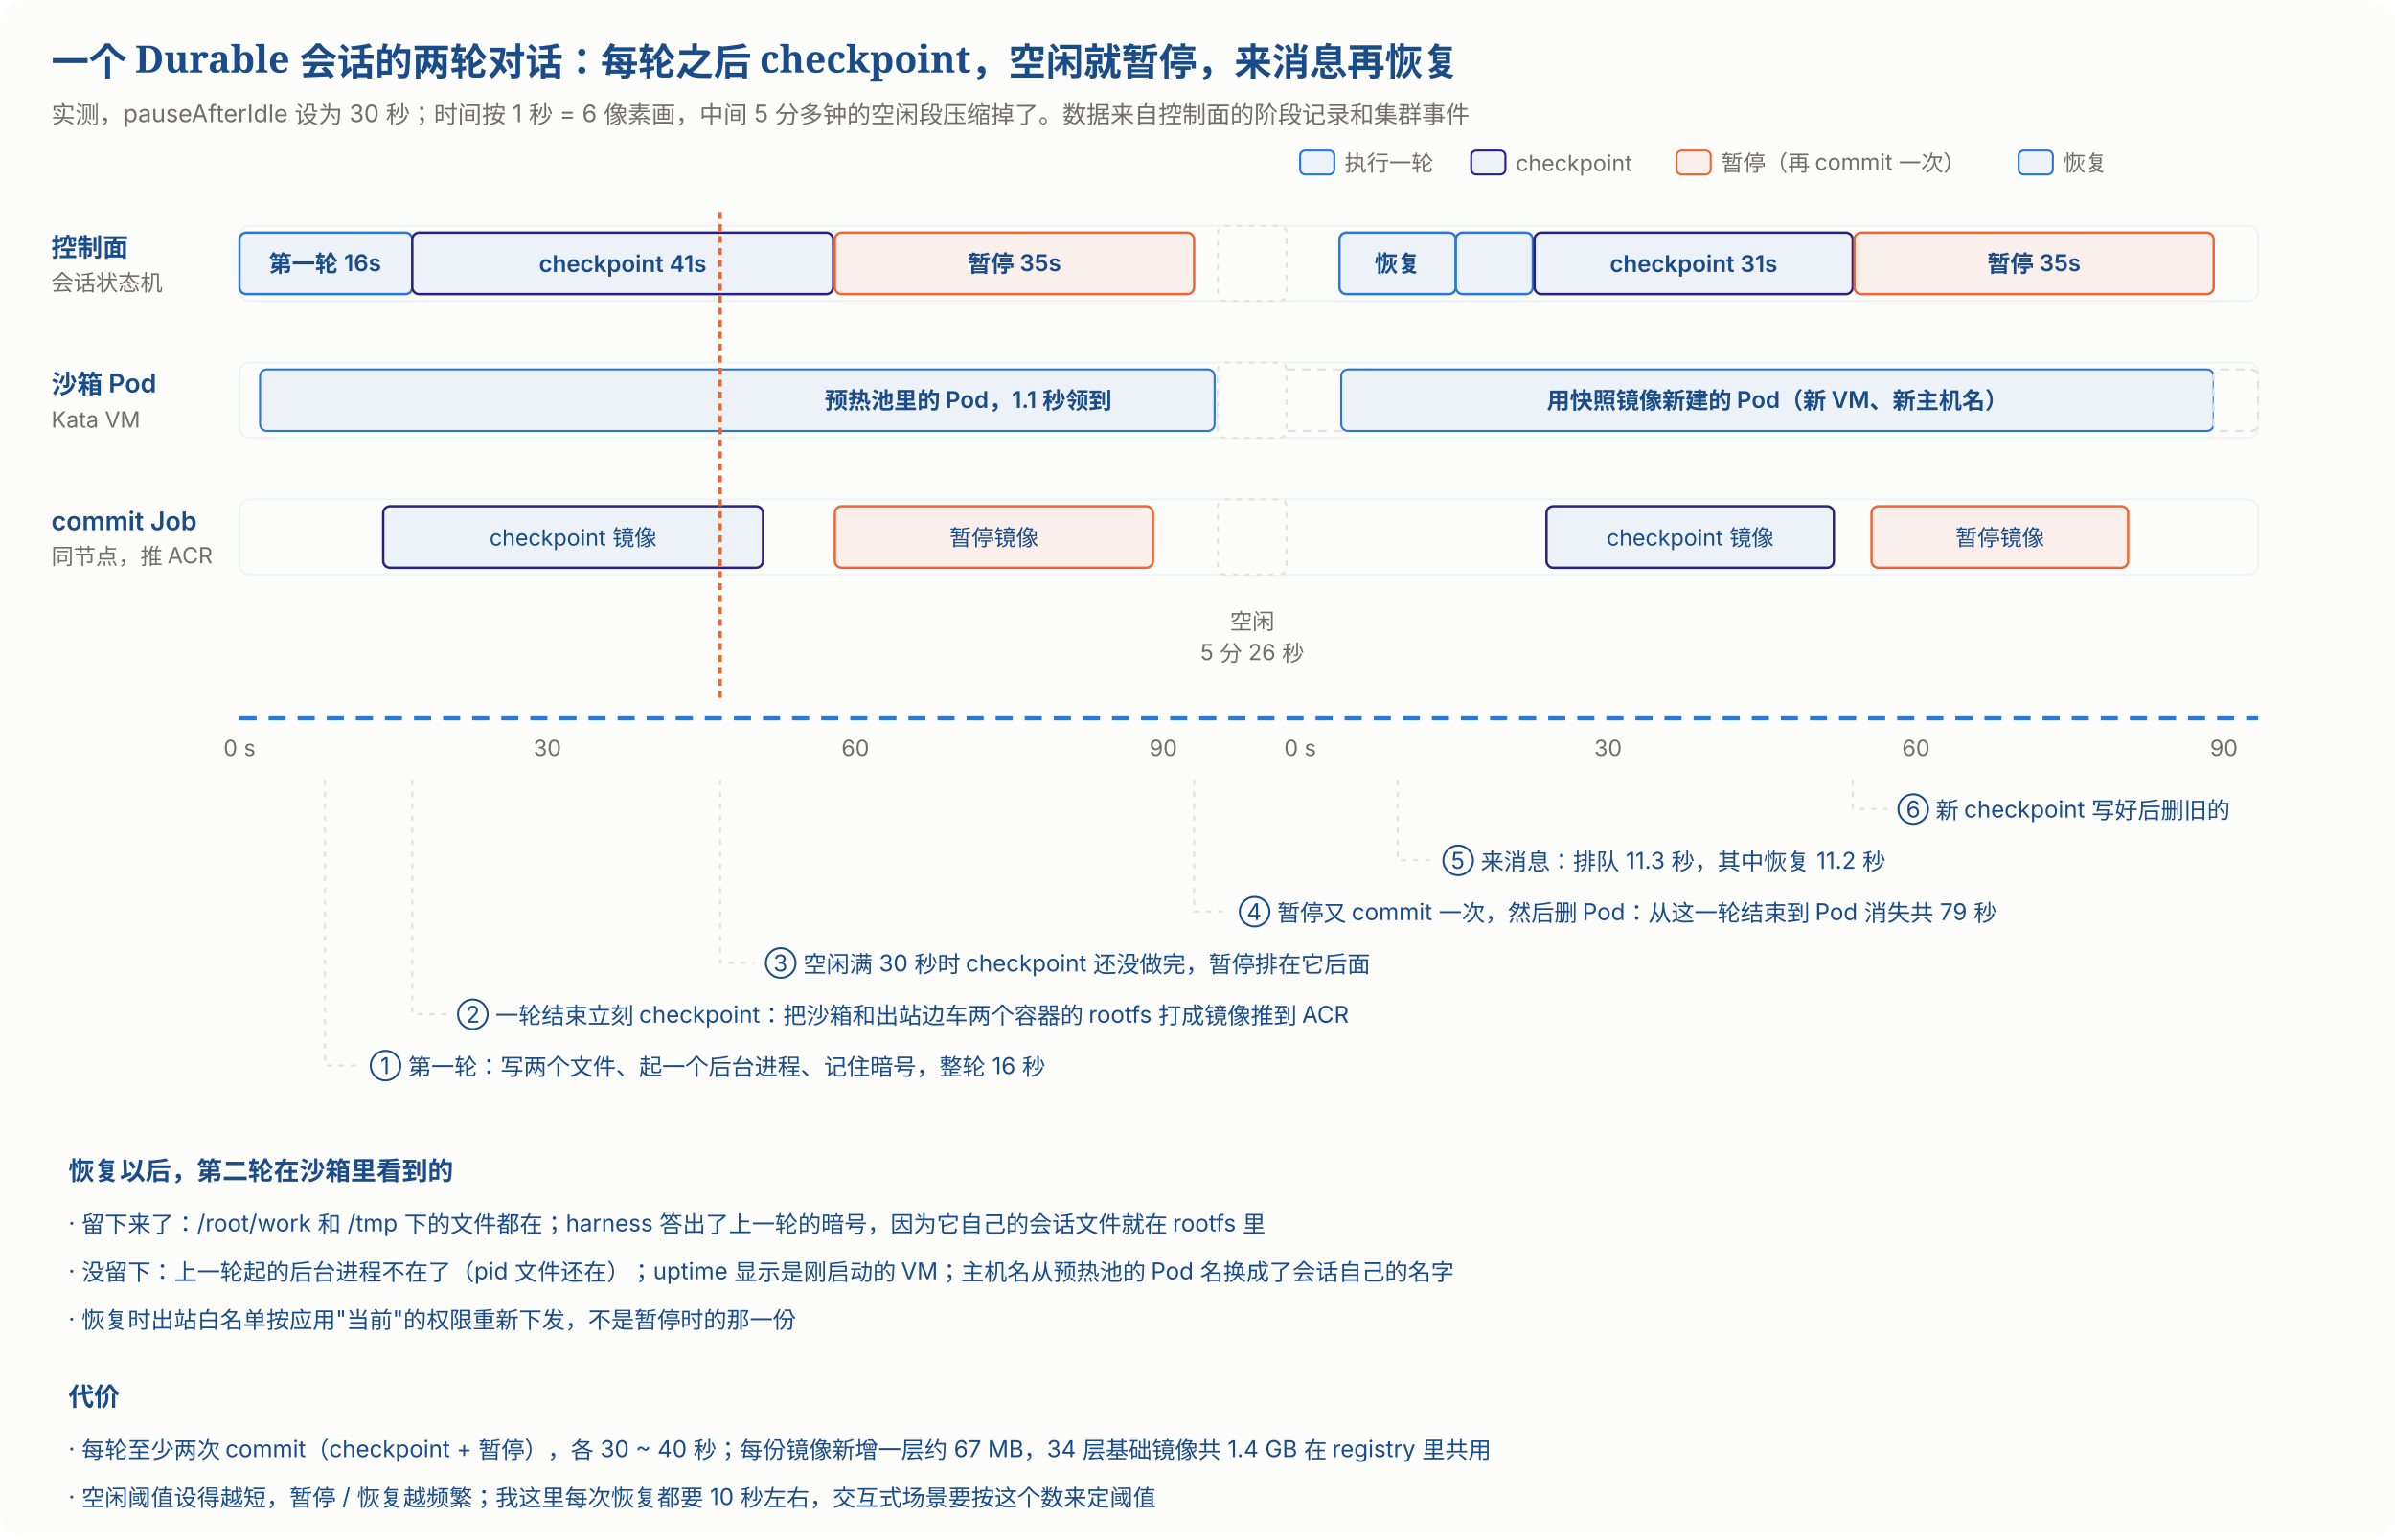
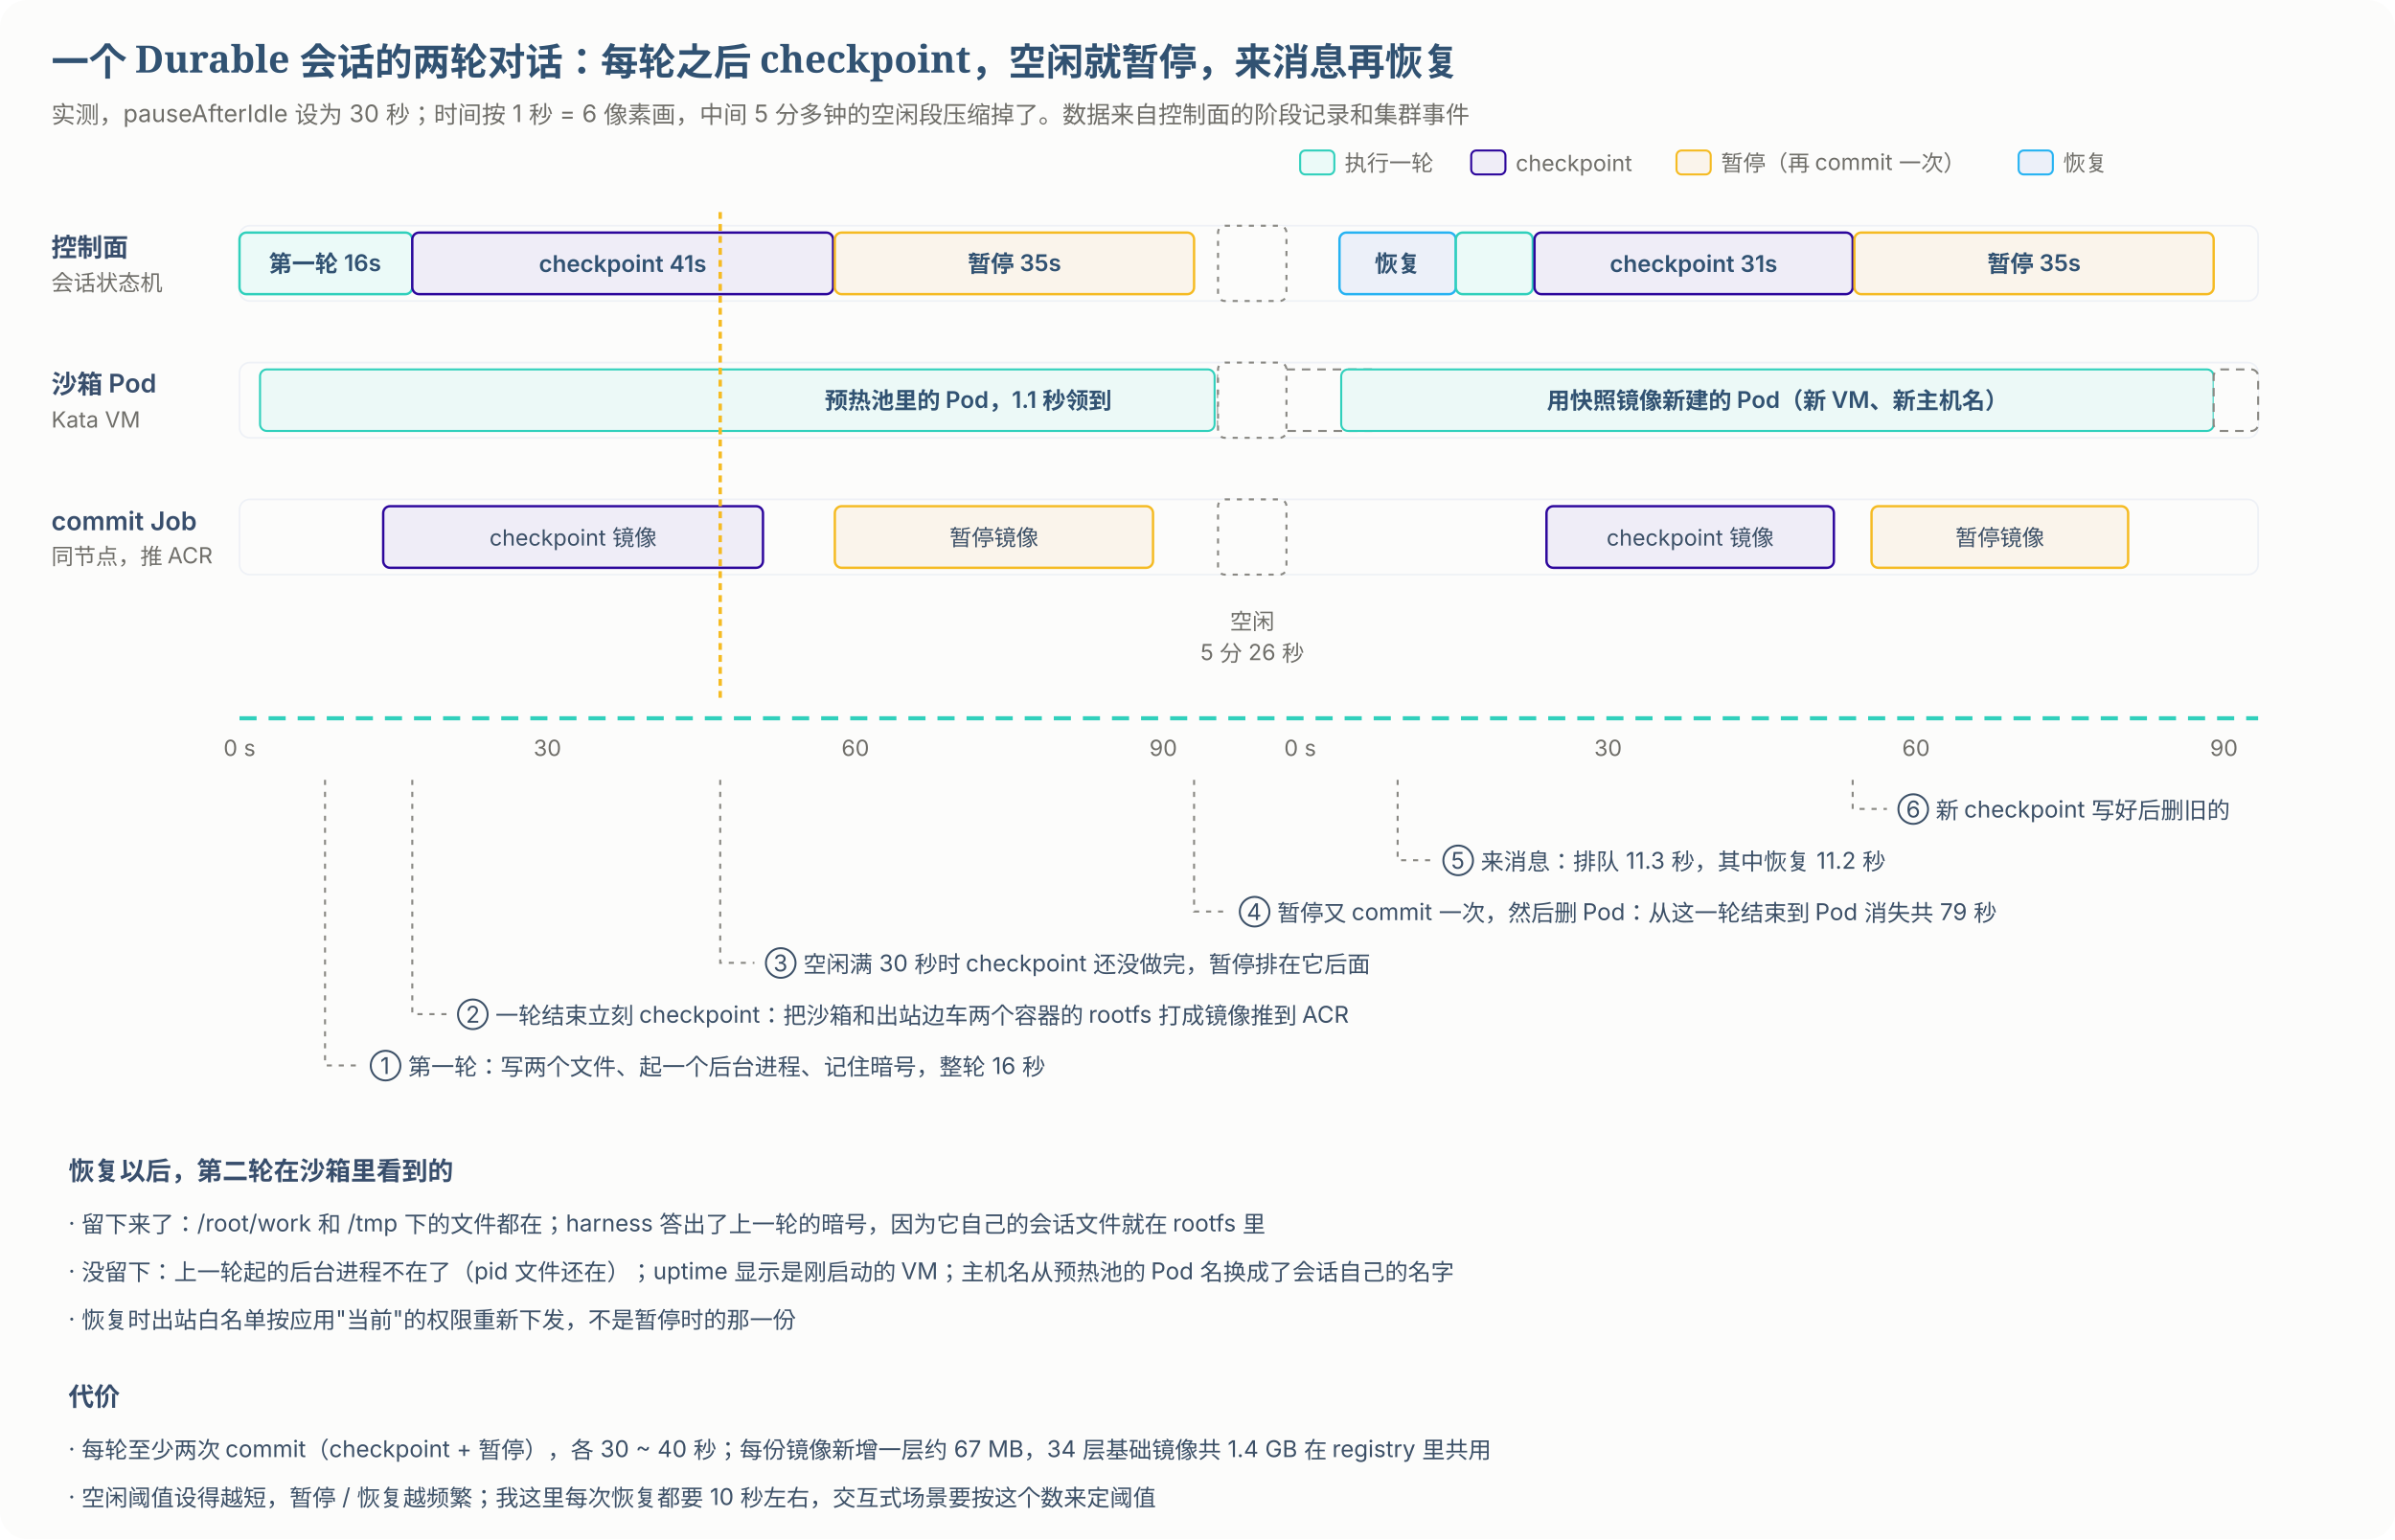
<svg xmlns="http://www.w3.org/2000/svg" viewBox="0 0 1400 900" width="1400" height="900" font-family="-apple-system, 'PingFang SC', 'Microsoft YaHei', 'Segoe UI', sans-serif">
  <defs>
    <style>
      .bg { fill: #fcfcfb; }
-       .title {font-family:"Songti SC","STSong","Noto Serif SC",serif; fill: #1a4c89; font-size: 22px; font-weight: 700; }
+       .title {font-family:"Songti SC","STSong","Noto Serif SC",serif; fill: #315272; font-size: 22px; font-weight: 700; }
      .sub { fill: #6f6e69; font-size: 14px; }
-       .lane { fill: #1a4c89; font-size: 15px; font-weight: 600; }
+       .lane { fill: #384e6c; font-size: 15px; font-weight: 600; }
      .laneS { fill: #6f6e69; font-size: 13px; }
-       .track { fill: #fcfcfb; stroke: #ecf2f8; stroke-width: 1; }
-       .turn { fill: #ecf2f8; stroke: #2a78d6; stroke-width: 1.4; }
-       .ckpt { fill: #ecf2f8; stroke: #2d1f84; stroke-width: 1.4; }
-       .pause { fill: #faefeb; stroke: #eb6834; stroke-width: 1.4; }
-       .resume { fill: #ecf2f8; stroke: #2a78d6; stroke-width: 1.4; }
-       .pod { fill: #ecf2f8; stroke: #2a78d6; stroke-width: 1.2; }
-       .gone { fill: #fcfcfb; stroke: #e4e2dc; stroke-width: 1.2; stroke-dasharray: 5 4; }
-       .bl { fill: #1a4c89; font-size: 13.5px; font-weight: 600; text-anchor: middle; }
-       .blS { fill: #1a4c89; font-size: 13px; text-anchor: middle; }
-       .brk { fill: #fcfcfb; stroke: #e4e2dc; stroke-width: 1.2; stroke-dasharray: 3 4; }
+       .track { fill: #fcfcfb; stroke: #eef1f6; stroke-width: 1; }
+       .turn { fill: #ebfaf8; stroke: #31d0bc; stroke-width: 1.4; }
+       .ckpt { fill: #efedf7; stroke: #2d079c; stroke-width: 1.4; }
+       .pause { fill: #faf4eb; stroke: #f5bb23; stroke-width: 1.4; }
+       .resume { fill: #ecf0f9; stroke: #27b3f2; stroke-width: 1.4; }
+       .pod { fill: #ecf9f7; stroke: #31d0bc; stroke-width: 1.2; }
+       .gone { fill: #fcfcfb; stroke: #8a8984; stroke-width: 1.2; stroke-dasharray: 5 4; }
+       .bl { fill: #315272; font-size: 13.5px; font-weight: 600; text-anchor: middle; }
+       .blS { fill: #3c5067; font-size: 13px; text-anchor: middle; }
+       .brk { fill: #fcfcfb; stroke: #8a8984; stroke-width: 1.2; stroke-dasharray: 3 4; }
      .brkT { fill: #6f6e69; font-size: 13px; text-anchor: middle; }
-       .axis { stroke: #2a78d6; stroke-width: 2.4; stroke-dasharray: 10 7; fill: none; animation: dash 1.4s linear infinite; }
-       .ev { stroke: #eb6834; stroke-width: 2; stroke-dasharray: 4 3; animation: pulse 1.8s ease-in-out infinite; }
-       .evT { fill: #95350f; font-size: 13px; font-weight: 600; }
-       .lead { stroke: #e4e2dc; stroke-width: 1.2; stroke-dasharray: 3 4; fill: none; }
-       .an { fill: #1a4c89; font-size: 13.5px; }
+       .axis { stroke: #31d0bc; stroke-width: 2.4; stroke-dasharray: 10 7; fill: none; animation: dash 1.4s linear infinite; }
+       .ev { stroke: #f5bb23; stroke-width: 2; stroke-dasharray: 4 3; animation: pulse 1.8s ease-in-out infinite; }
+       .evT { fill: #a08103; font-size: 13px; font-weight: 600; }
+       .lead { stroke: #8a8984; stroke-width: 1.2; stroke-dasharray: 3 4; fill: none; }
+       .an { fill: #3c5067; font-size: 13.5px; }
      .tl { fill: #6f6e69; font-size: 13px; text-anchor: middle; }
-       .lgh { fill: #1a4c89; font-size: 15px; font-weight: 600; }
-       .lg { fill: #1a4c89; font-size: 13.5px; }
+       .lgh { fill: #384e6c; font-size: 15px; font-weight: 600; }
+       .lg { fill: #3c5067; font-size: 13.5px; }
      .chip { stroke-width: 1.2; }
      @keyframes dash { to { stroke-dashoffset: -34; } }
      @keyframes pulse { 0%,100% { stroke-opacity: 1; } 50% { stroke-opacity: 0.35; } }
    </style>
  </defs>
  <rect class="bg" width="1400" height="900" rx="16" />
  <text class="title" x="30" y="44">一个 Durable 会话的两轮对话：每轮之后 checkpoint，空闲就暂停，来消息再恢复</text>
  <text class="sub" x="30" y="72">实测，pauseAfterIdle 设为 30 秒；时间按 1 秒 = 6 像素画，中间 5 分多钟的空闲段压缩掉了。数据来自控制面的阶段记录和集群事件</text>
  <rect class="turn chip" x="760" y="88" width="20" height="14" rx="3" />
  <text class="laneS" x="786" y="100">执行一轮</text>
  <rect class="ckpt chip" x="860" y="88" width="20" height="14" rx="3" />
  <text class="laneS" x="886" y="100">checkpoint</text>
  <rect class="pause chip" x="980" y="88" width="20" height="14" rx="3" />
  <text class="laneS" x="1006" y="100">暂停（再 commit 一次）</text>
  <rect class="resume chip" x="1180" y="88" width="20" height="14" rx="3" />
  <text class="laneS" x="1206" y="100">恢复</text>
  <text class="lane" x="30" y="150">控制面</text>
  <text class="laneS" x="30" y="170">会话状态机</text>
  <rect class="track" x="140" y="132" width="1180" height="44" rx="6" />
  <rect class="turn" x="140" y="136" width="101" height="36" rx="4" />
  <text class="bl" x="190" y="159">第一轮 16s</text>
  <rect class="ckpt" x="241" y="136" width="246" height="36" rx="4" />
  <text class="bl" x="364" y="159">checkpoint 41s</text>
  <rect class="pause" x="488" y="136" width="210" height="36" rx="4" />
  <text class="bl" x="593" y="159">暂停 35s</text>
  <rect class="brk" x="712" y="132" width="40" height="44" rx="4" />
  <rect class="resume" x="783" y="136" width="68" height="36" rx="4" />
  <text class="bl" x="817" y="159">恢复</text>
  <rect class="turn" x="851" y="136" width="45" height="36" rx="4" />
  <rect class="ckpt" x="897" y="136" width="186" height="36" rx="4" />
  <text class="bl" x="990" y="159">checkpoint 31s</text>
  <rect class="pause" x="1084" y="136" width="210" height="36" rx="4" />
  <text class="bl" x="1189" y="159">暂停 35s</text>
  <text class="lane" x="30" y="230">沙箱 Pod</text>
  <text class="laneS" x="30" y="250">Kata VM</text>
  <rect class="track" x="140" y="212" width="1180" height="44" rx="6" />
  <rect class="pod" x="152" y="216" width="558" height="36" rx="4" />
  <text class="bl" x="566" y="239">预热池里的 Pod，1.1 秒领到</text>
  <rect class="gone" x="712" y="216" width="94" height="36" rx="4" />
  <rect class="brk" x="712" y="212" width="40" height="44" rx="4" />
  <rect class="pod" x="784" y="216" width="510" height="36" rx="4" />
  <text class="bl" x="1039" y="239">用快照镜像新建的 Pod（新 VM、新主机名）</text>
  <rect class="gone" x="1294" y="216" width="26" height="36" rx="4" />
  <text class="lane" x="30" y="310">commit Job</text>
  <text class="laneS" x="30" y="330">同节点，推 ACR</text>
  <rect class="track" x="140" y="292" width="1180" height="44" rx="6" />
  <rect class="ckpt" x="224" y="296" width="222" height="36" rx="4" />
  <text class="blS" x="335" y="319">checkpoint 镜像</text>
  <rect class="pause" x="488" y="296" width="186" height="36" rx="4" />
  <text class="blS" x="581" y="319">暂停镜像</text>
  <rect class="brk" x="712" y="292" width="40" height="44" rx="4" />
  <rect class="ckpt" x="904" y="296" width="168" height="36" rx="4" />
  <text class="blS" x="988" y="319">checkpoint 镜像</text>
  <rect class="pause" x="1094" y="296" width="150" height="36" rx="4" />
  <text class="blS" x="1169" y="319">暂停镜像</text>
  <text class="brkT" x="732" y="368">空闲</text>
  <text class="brkT" x="732" y="386">5 分 26 秒</text>
  <line class="ev" x1="421" y1="124" x2="421" y2="408" />
  <line class="axis" x1="140" y1="420" x2="1320" y2="420" />
  <text class="tl" x="140" y="442">0 s</text>
  <text class="tl" x="320" y="442">30</text>
  <text class="tl" x="500" y="442">60</text>
  <text class="tl" x="680" y="442">90</text>
  <text class="tl" x="760" y="442">0 s</text>
  <text class="tl" x="940" y="442">30</text>
  <text class="tl" x="1120" y="442">60</text>
  <text class="tl" x="1300" y="442">90</text>
  <path class="lead" d="M1083,456 L1083,473 L1103,473" />
  <text class="an" x="1109" y="478">⑥ 新 checkpoint 写好后删旧的</text>
  <path class="lead" d="M817,456 L817,503 L837,503" />
  <text class="an" x="843" y="508">⑤ 来消息：排队 11.3 秒，其中恢复 11.2 秒</text>
  <path class="lead" d="M698,456 L698,533 L718,533" />
  <text class="an" x="724" y="538">④ 暂停又 commit 一次，然后删 Pod：从这一轮结束到 Pod 消失共 79 秒</text>
  <path class="lead" d="M421,456 L421,563 L441,563" />
  <text class="an" x="447" y="568">③ 空闲满 30 秒时 checkpoint 还没做完，暂停排在它后面</text>
  <path class="lead" d="M241,456 L241,593 L261,593" />
  <text class="an" x="267" y="598">② 一轮结束立刻 checkpoint：把沙箱和出站边车两个容器的 rootfs 打成镜像推到 ACR</text>
  <path class="lead" d="M190,456 L190,623 L210,623" />
  <text class="an" x="216" y="628">① 第一轮：写两个文件、起一个后台进程、记住暗号，整轮 16 秒</text>
  <text class="lgh" x="40" y="690">恢复以后，第二轮在沙箱里看到的</text>
  <text class="lg" x="40" y="720">· 留下来了：/root/work 和 /tmp 下的文件都在；harness 答出了上一轮的暗号，因为它自己的会话文件就在 rootfs 里</text>
  <text class="lg" x="40" y="748">· 没留下：上一轮起的后台进程不在了（pid 文件还在）；uptime 显示是刚启动的 VM；主机名从预热池的 Pod 名换成了会话自己的名字</text>
  <text class="lg" x="40" y="776">· 恢复时出站白名单按应用"当前"的权限重新下发，不是暂停时的那一份</text>
  <text class="lgh" x="40" y="822">代价</text>
  <text class="lg" x="40" y="852">· 每轮至少两次 commit（checkpoint + 暂停），各 30 ~ 40 秒；每份镜像新增一层约 67 MB，34 层基础镜像共 1.4 GB 在 registry 里共用</text>
  <text class="lg" x="40" y="880">· 空闲阈值设得越短，暂停 / 恢复越频繁；我这里每次恢复都要 10 秒左右，交互式场景要按这个数来定阈值</text>
</svg>
